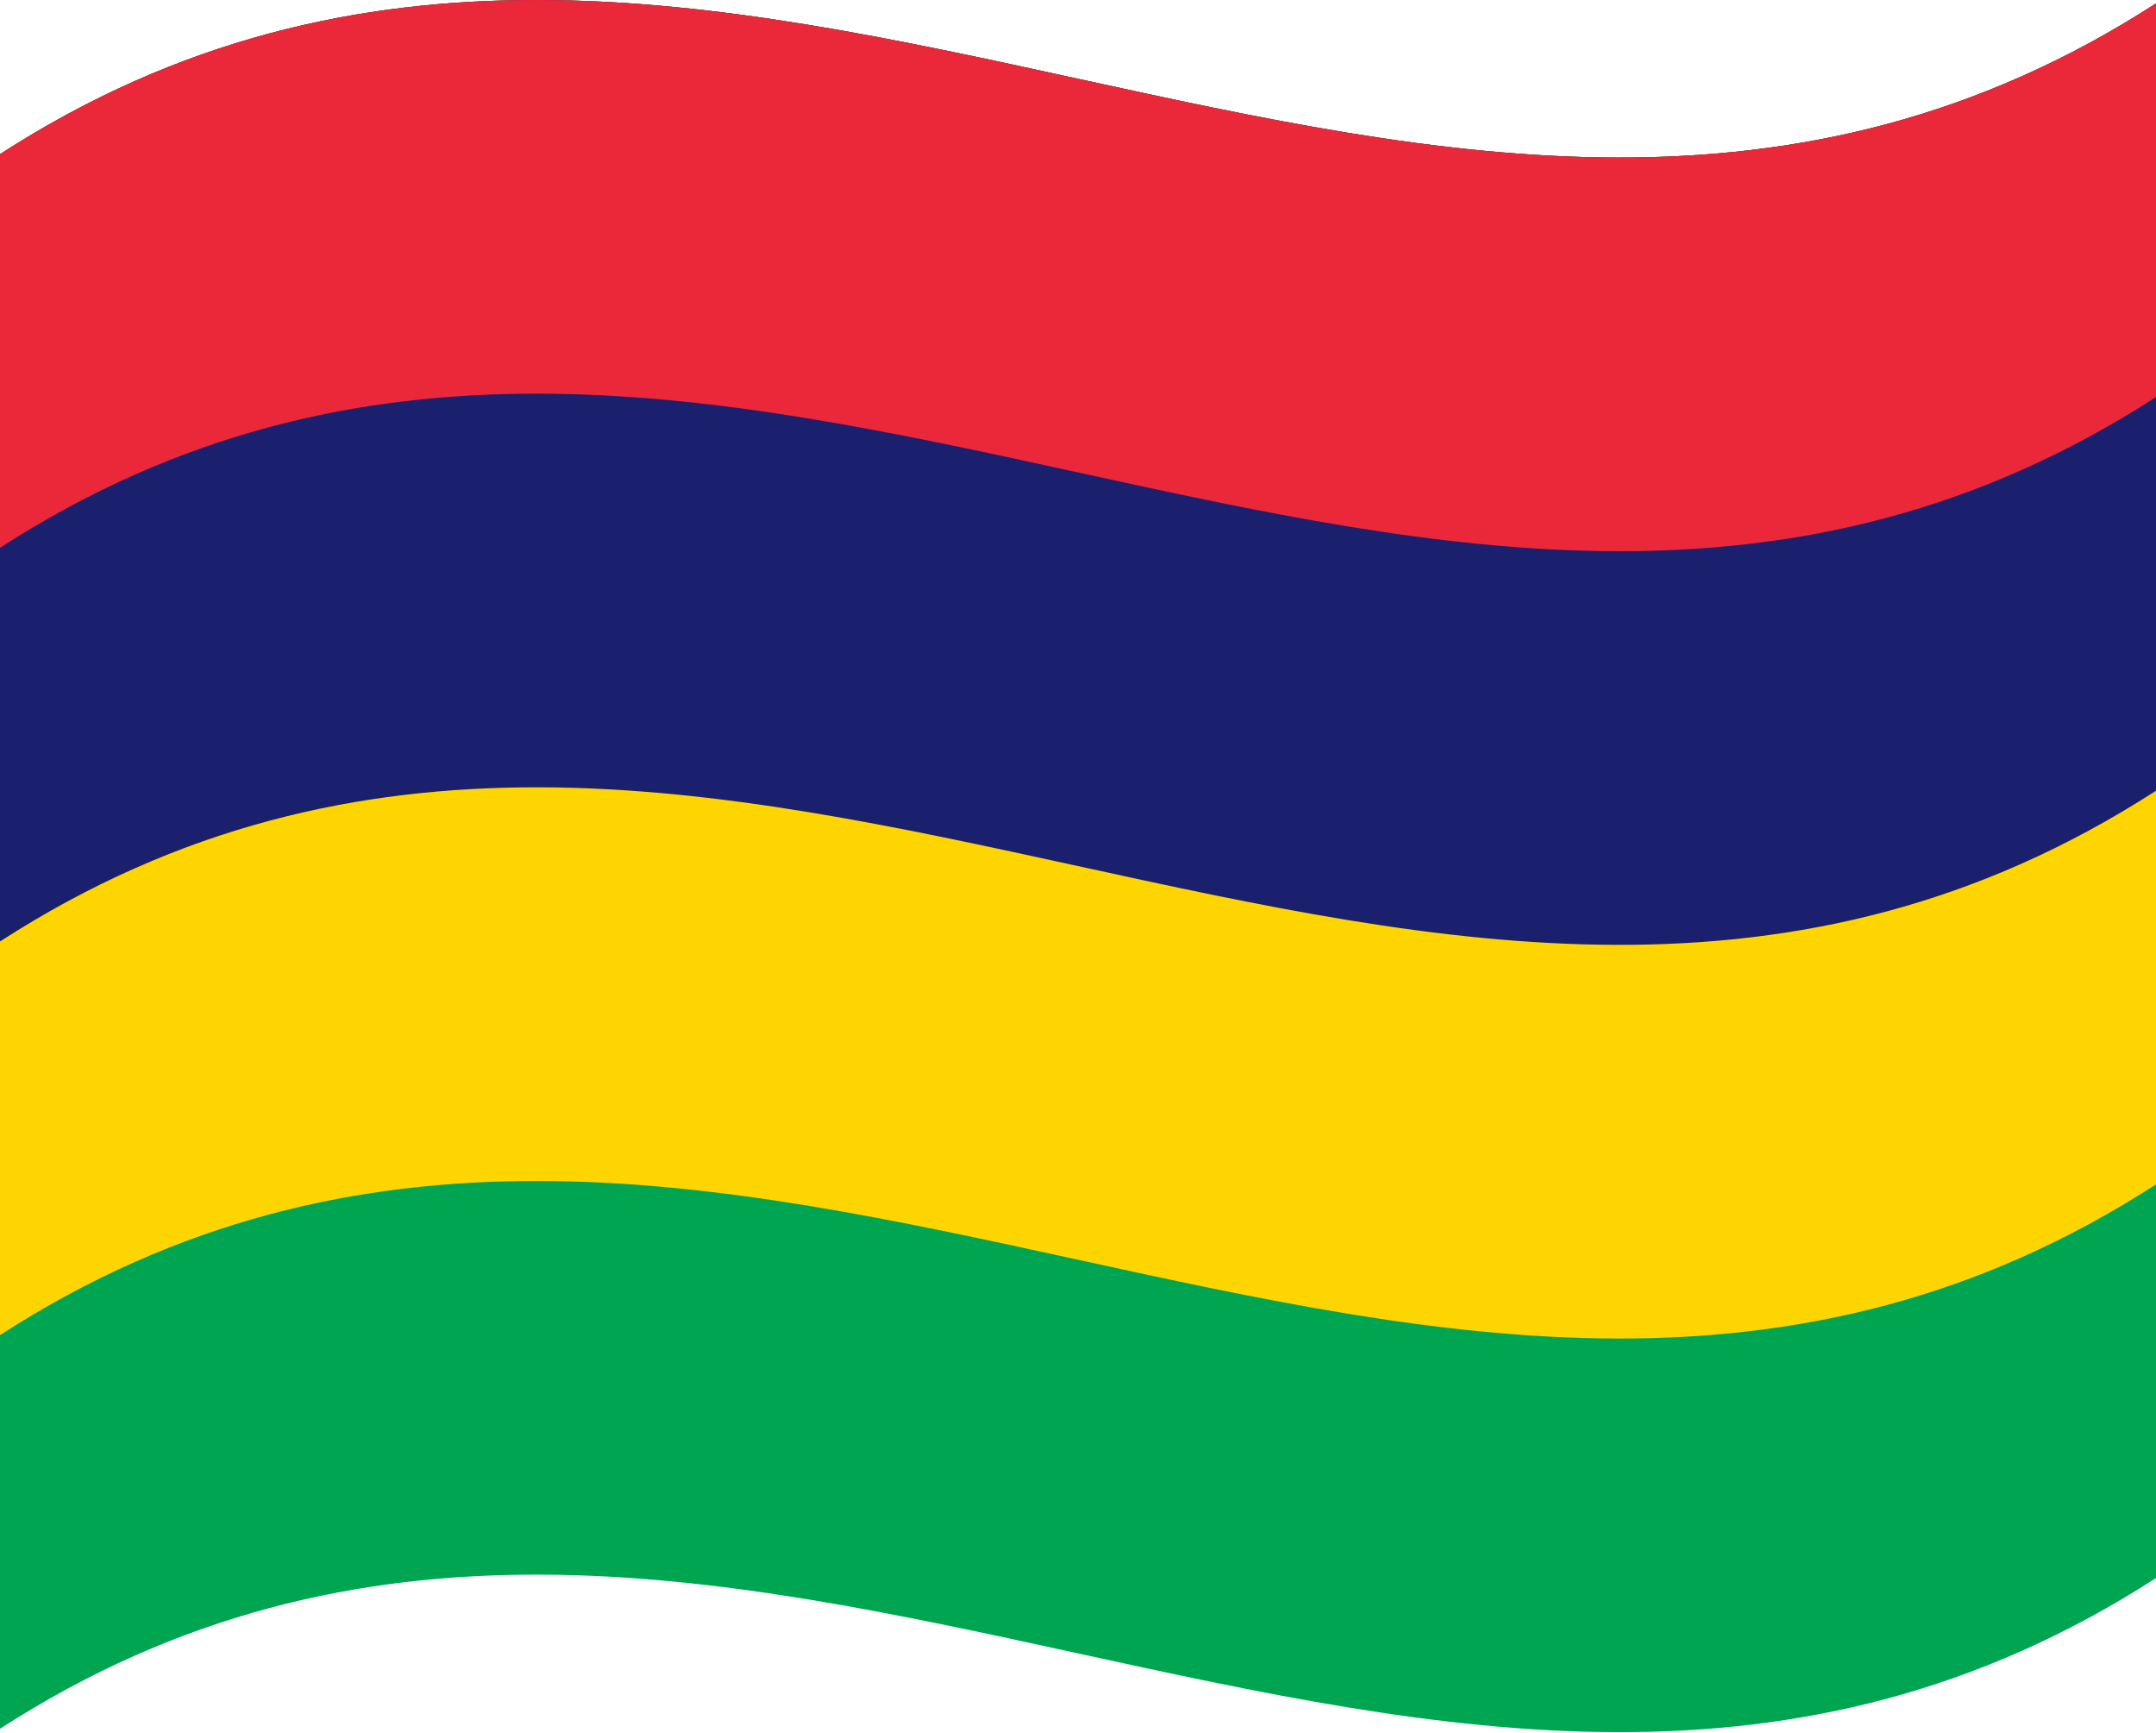
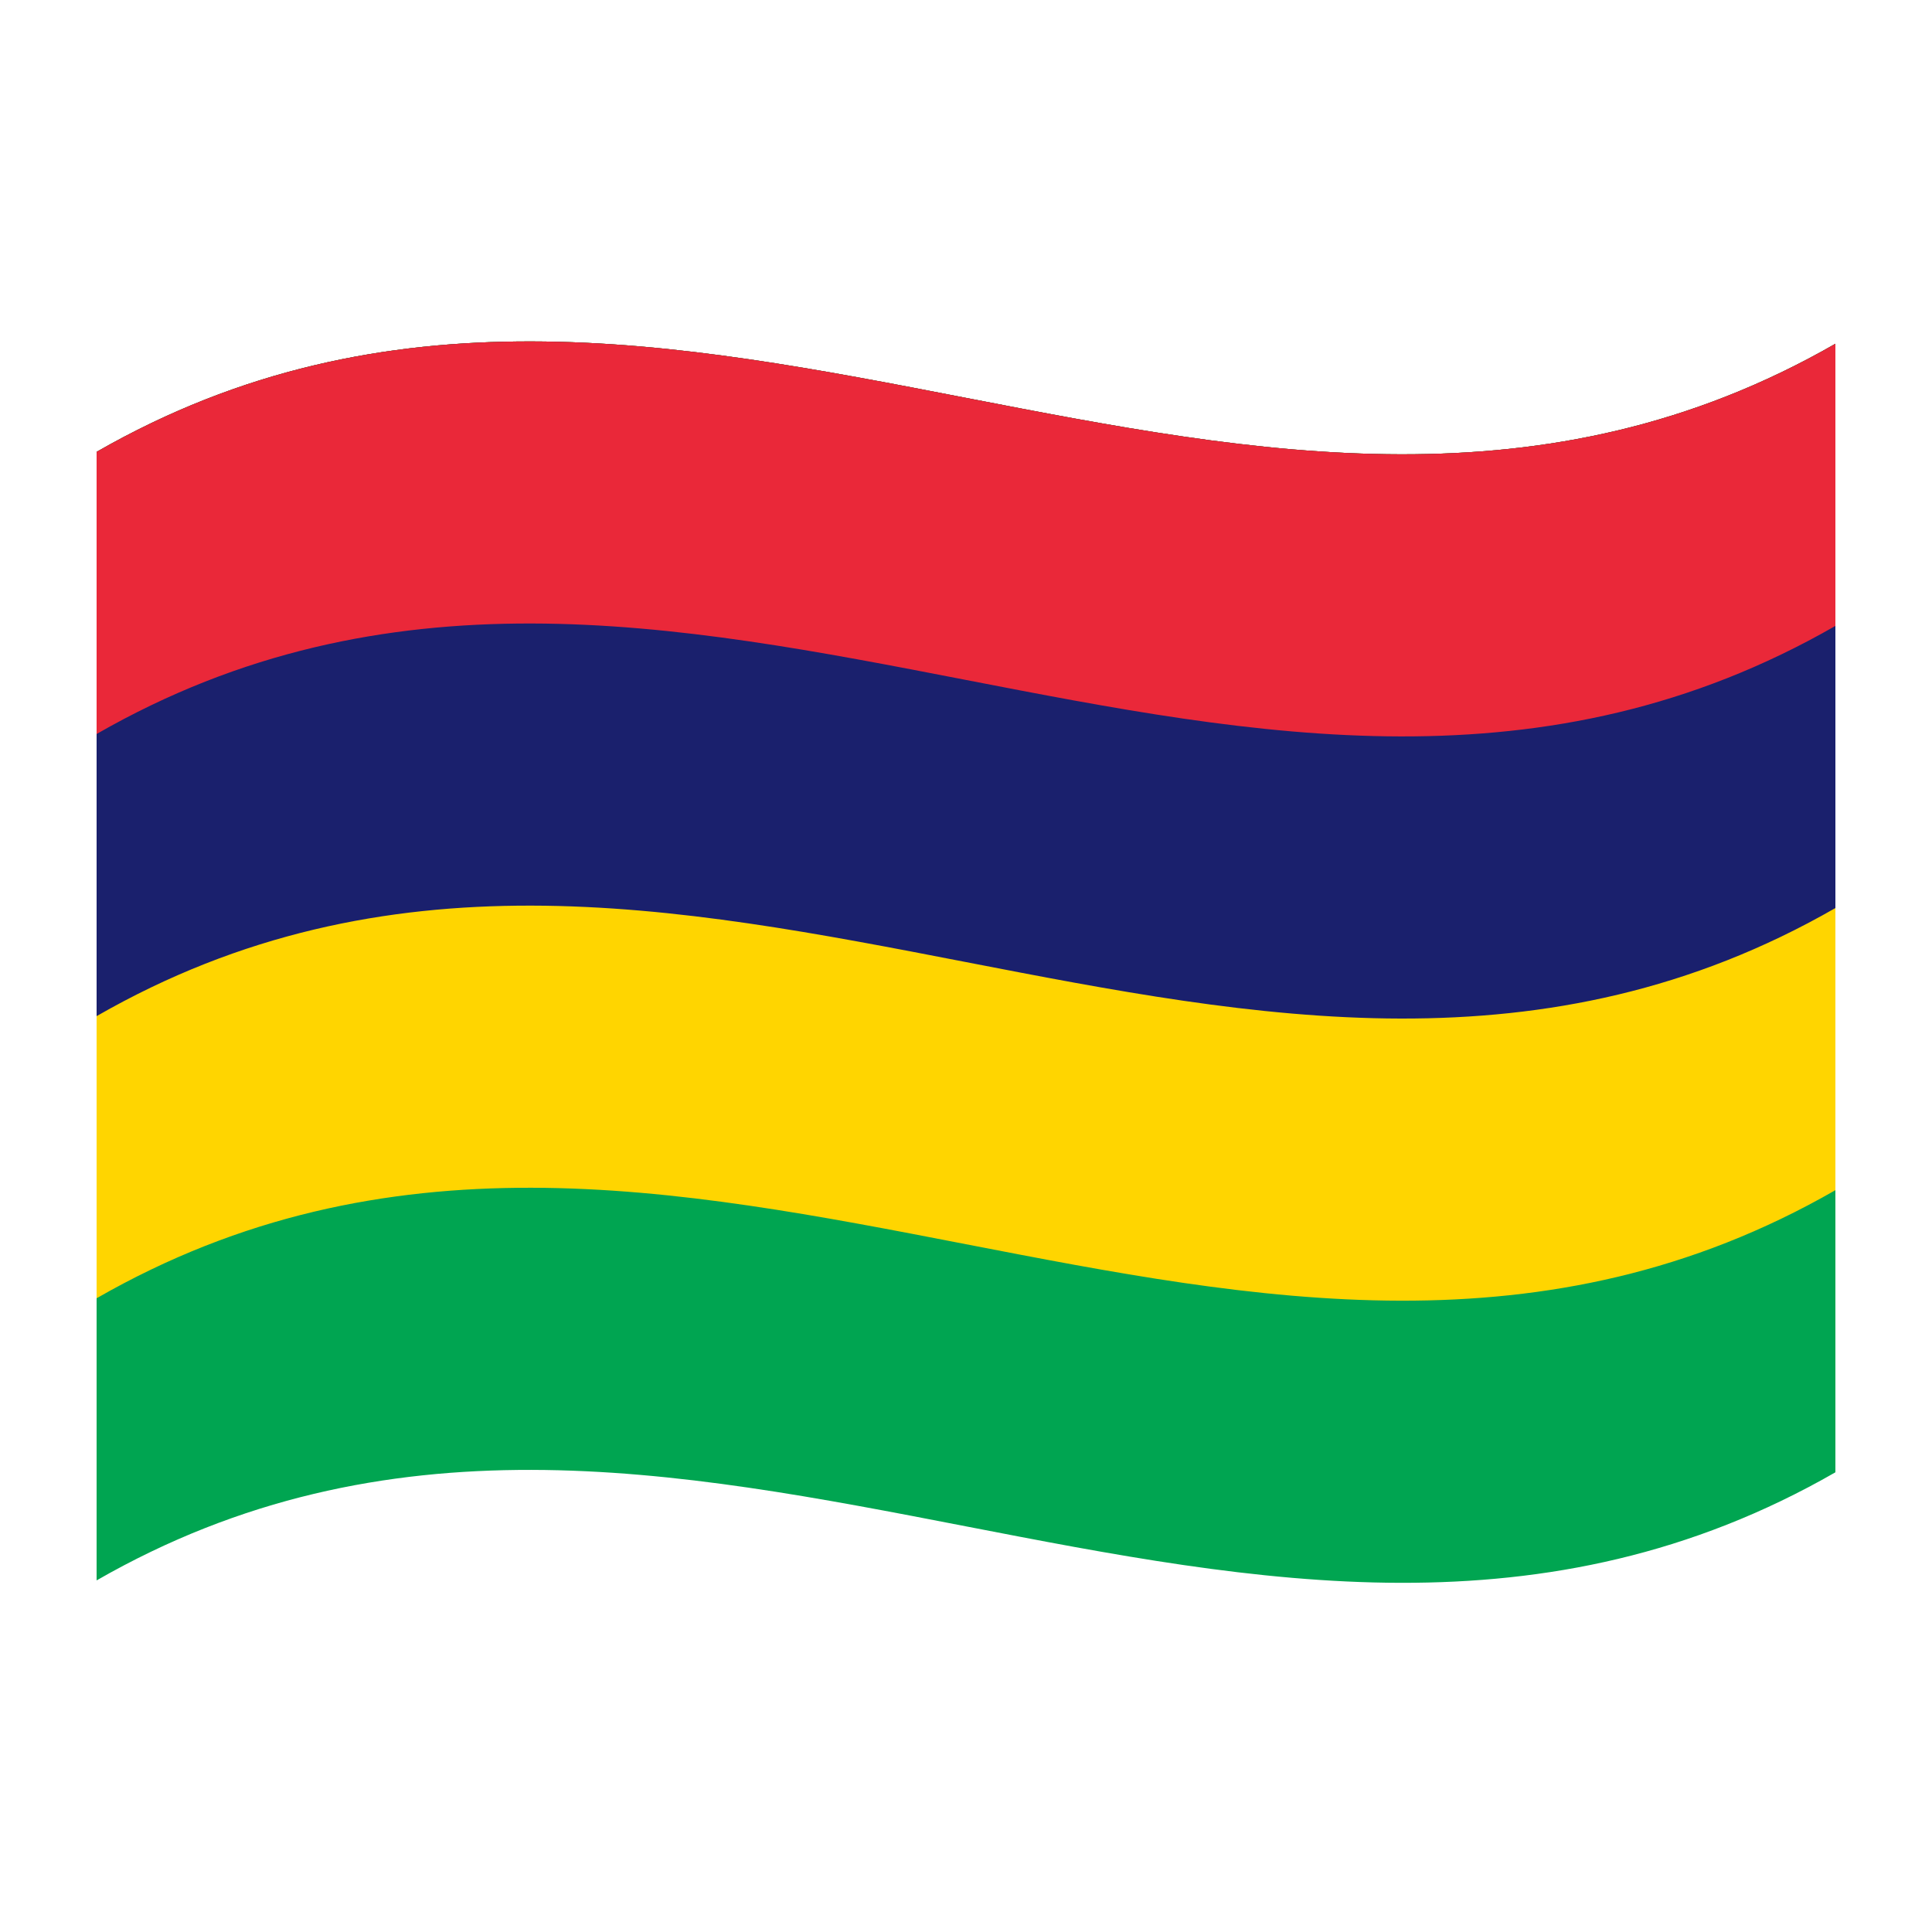
- <svg xmlns="http://www.w3.org/2000/svg" viewBox="0 0 1260 1012.04">
+ <svg xmlns="http://www.w3.org/2000/svg" version="1.1" id="Layer_1" x="0px" y="0px" viewBox="0 0 1260 1260" style="enable-background:new 0 0 1260 1260;" xml:space="preserve">
+   <style type="text/css">
+ 	.st0{fill:#00A551;}
+ 	.st1{fill:#FFD500;}
+ 	.st2{fill:#1A206D;}
+ 	.st3{fill:#EA2839;}
+ </style>
  <g>
-     <path d="M0,90.08v920C420,738.76,840,1193.28,1260,922V2C840,273.28,420-181.24,0,90.08Z" style="fill: #00a551" />
-     <path d="M0,90.08v690C420,508.76,840,963.28,1260,692V2C840,273.28,420-181.24,0,90.08Z" style="fill: #ffd500" />
-     <path d="M0,90.08v460C420,278.76,840,733.28,1260,462V2C840,273.28,420-181.24,0,90.08Z" style="fill: #1a206d" />
-     <path d="M0,90.08v230C420,48.76,840,503.28,1260,232V2C840,273.28,420-181.24,0,90.08Z" style="fill: #ea2839" />
+     <path class="st0" d="M63,294.7v736c378-217.1,756,146.6,1134-70.5v-736C819,441.3,441,77.7,63,294.7z" />
+     <path class="st1" d="M63,294.7v552c378-217.1,756,146.6,1134-70.5v-552C819,441.3,441,77.7,63,294.7z" />
+     <path class="st2" d="M63,294.7v368c378-217.1,756,146.6,1134-70.5v-368C819,441.3,441,77.7,63,294.7z" />
+     <path class="st3" d="M63,294.7v184c378-217.1,756,146.6,1134-70.5v-184C819,441.3,441,77.7,63,294.7z" />
  </g>
</svg>
